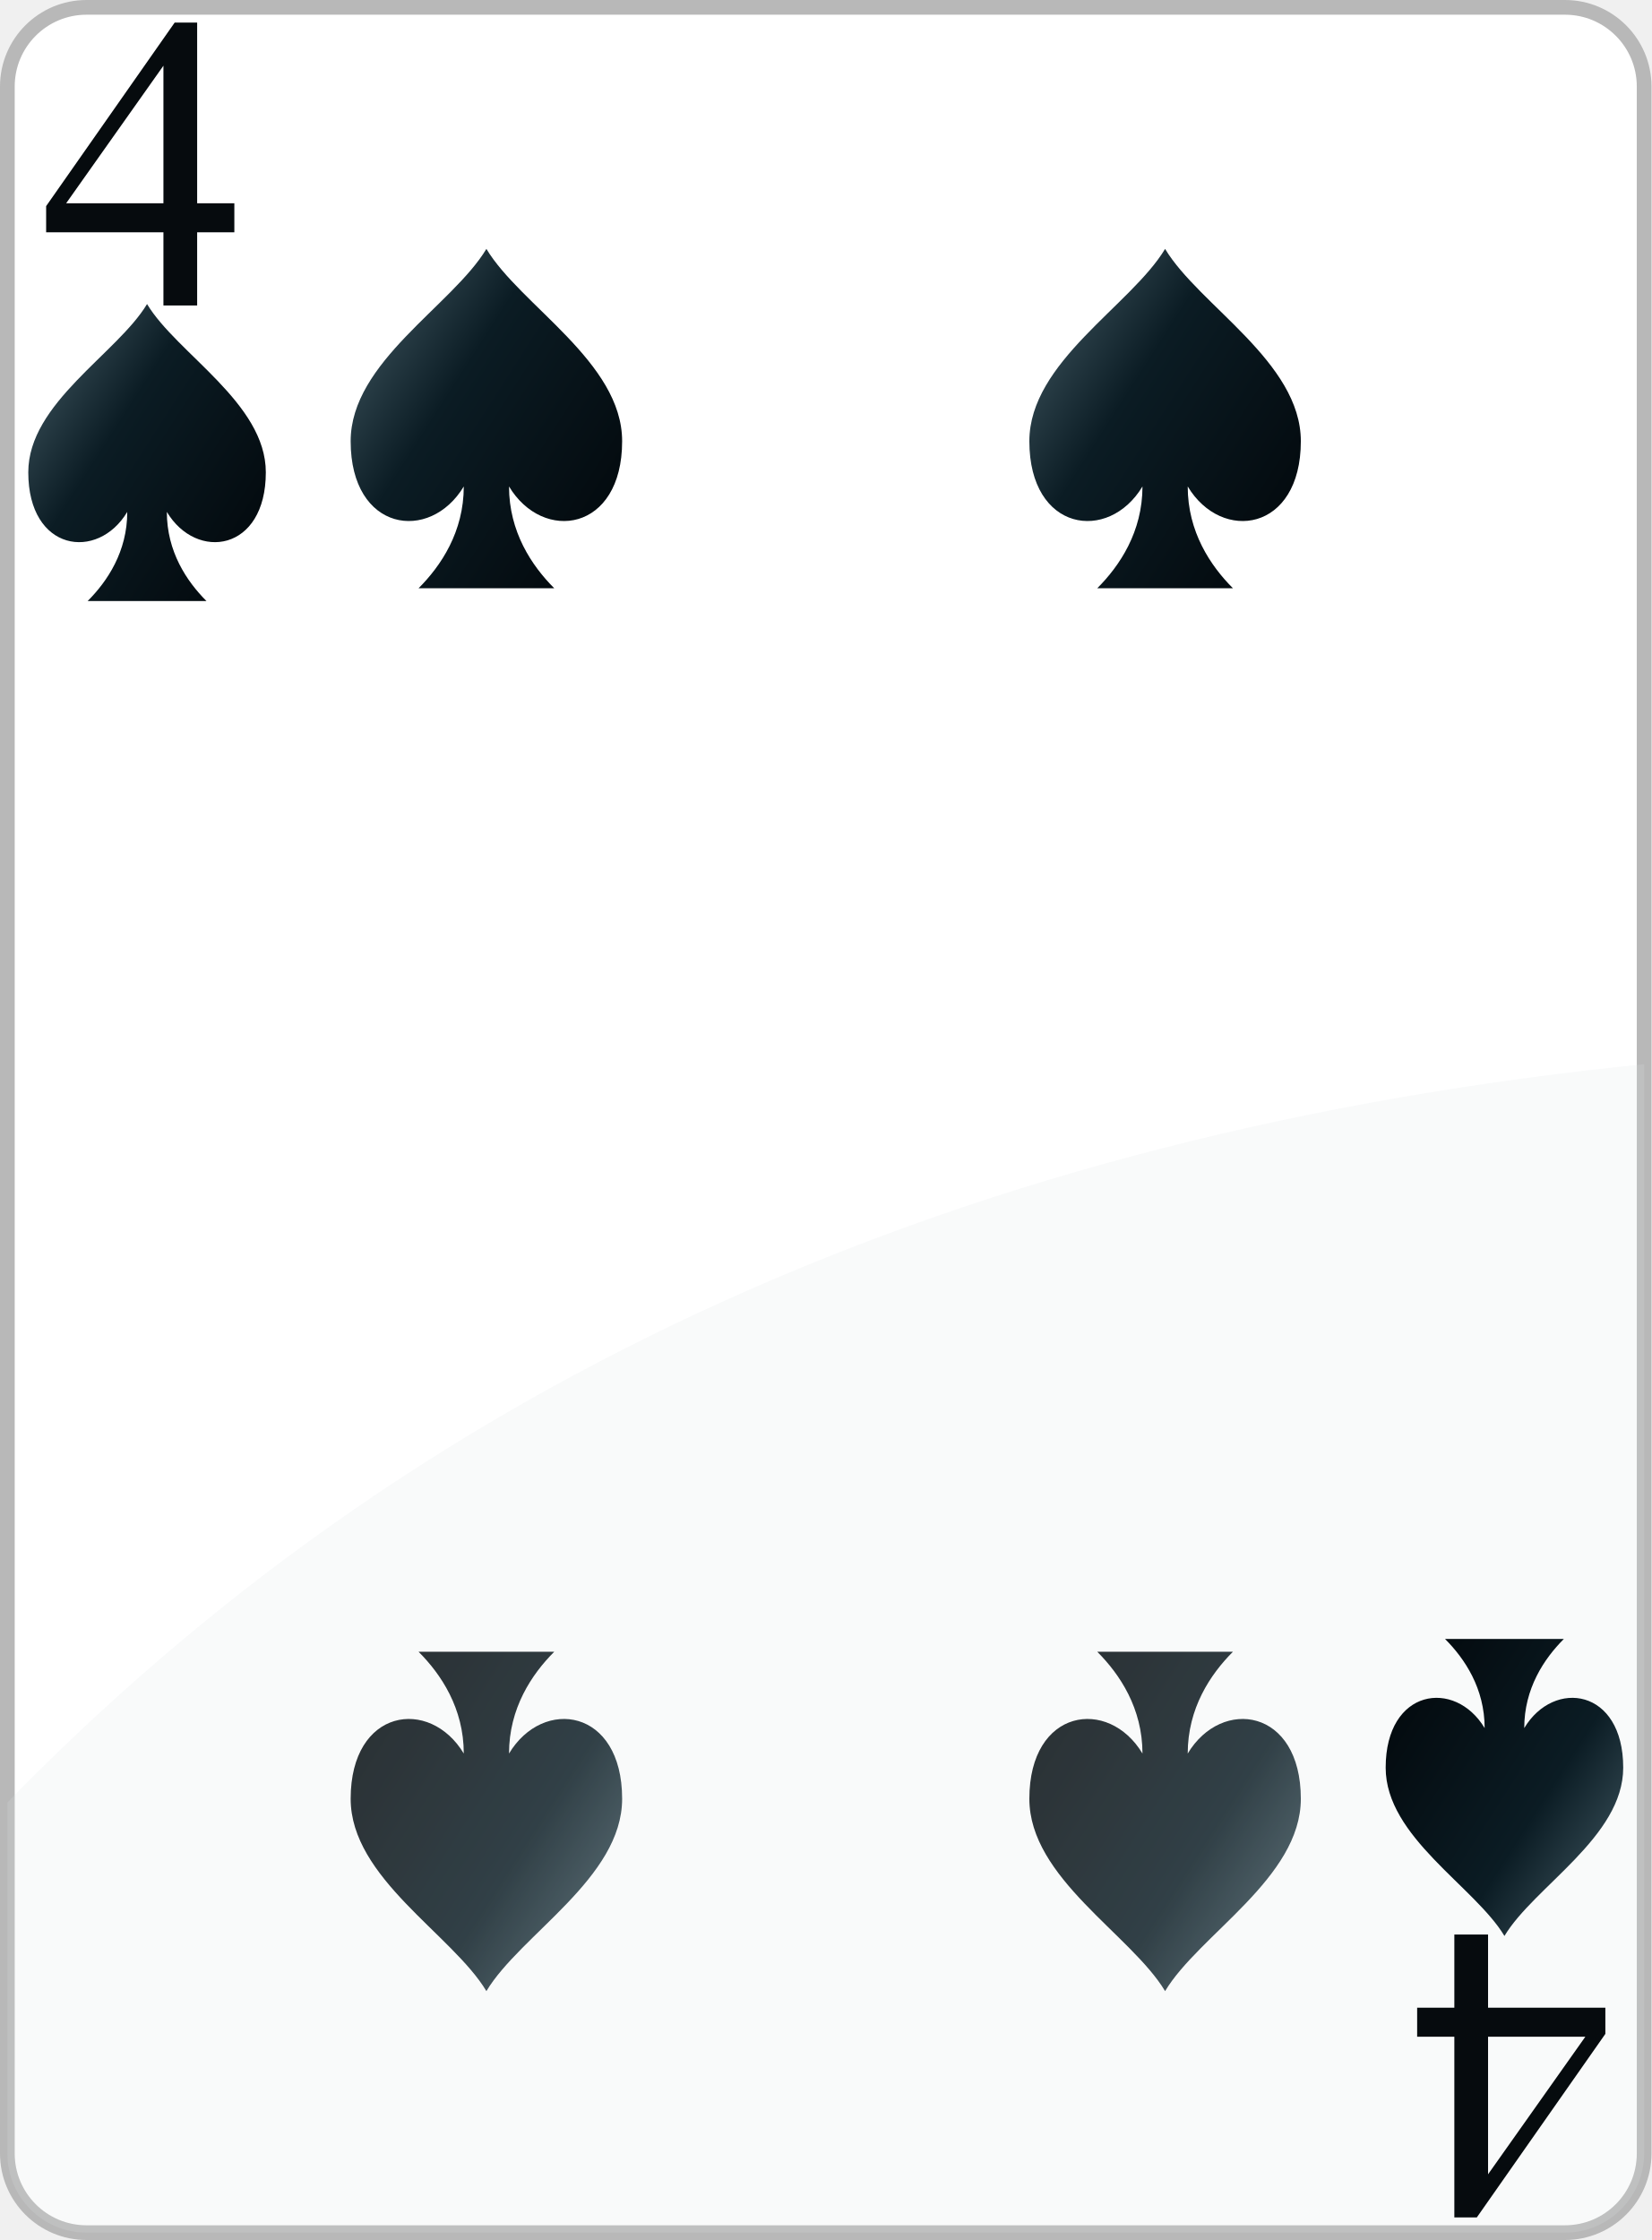
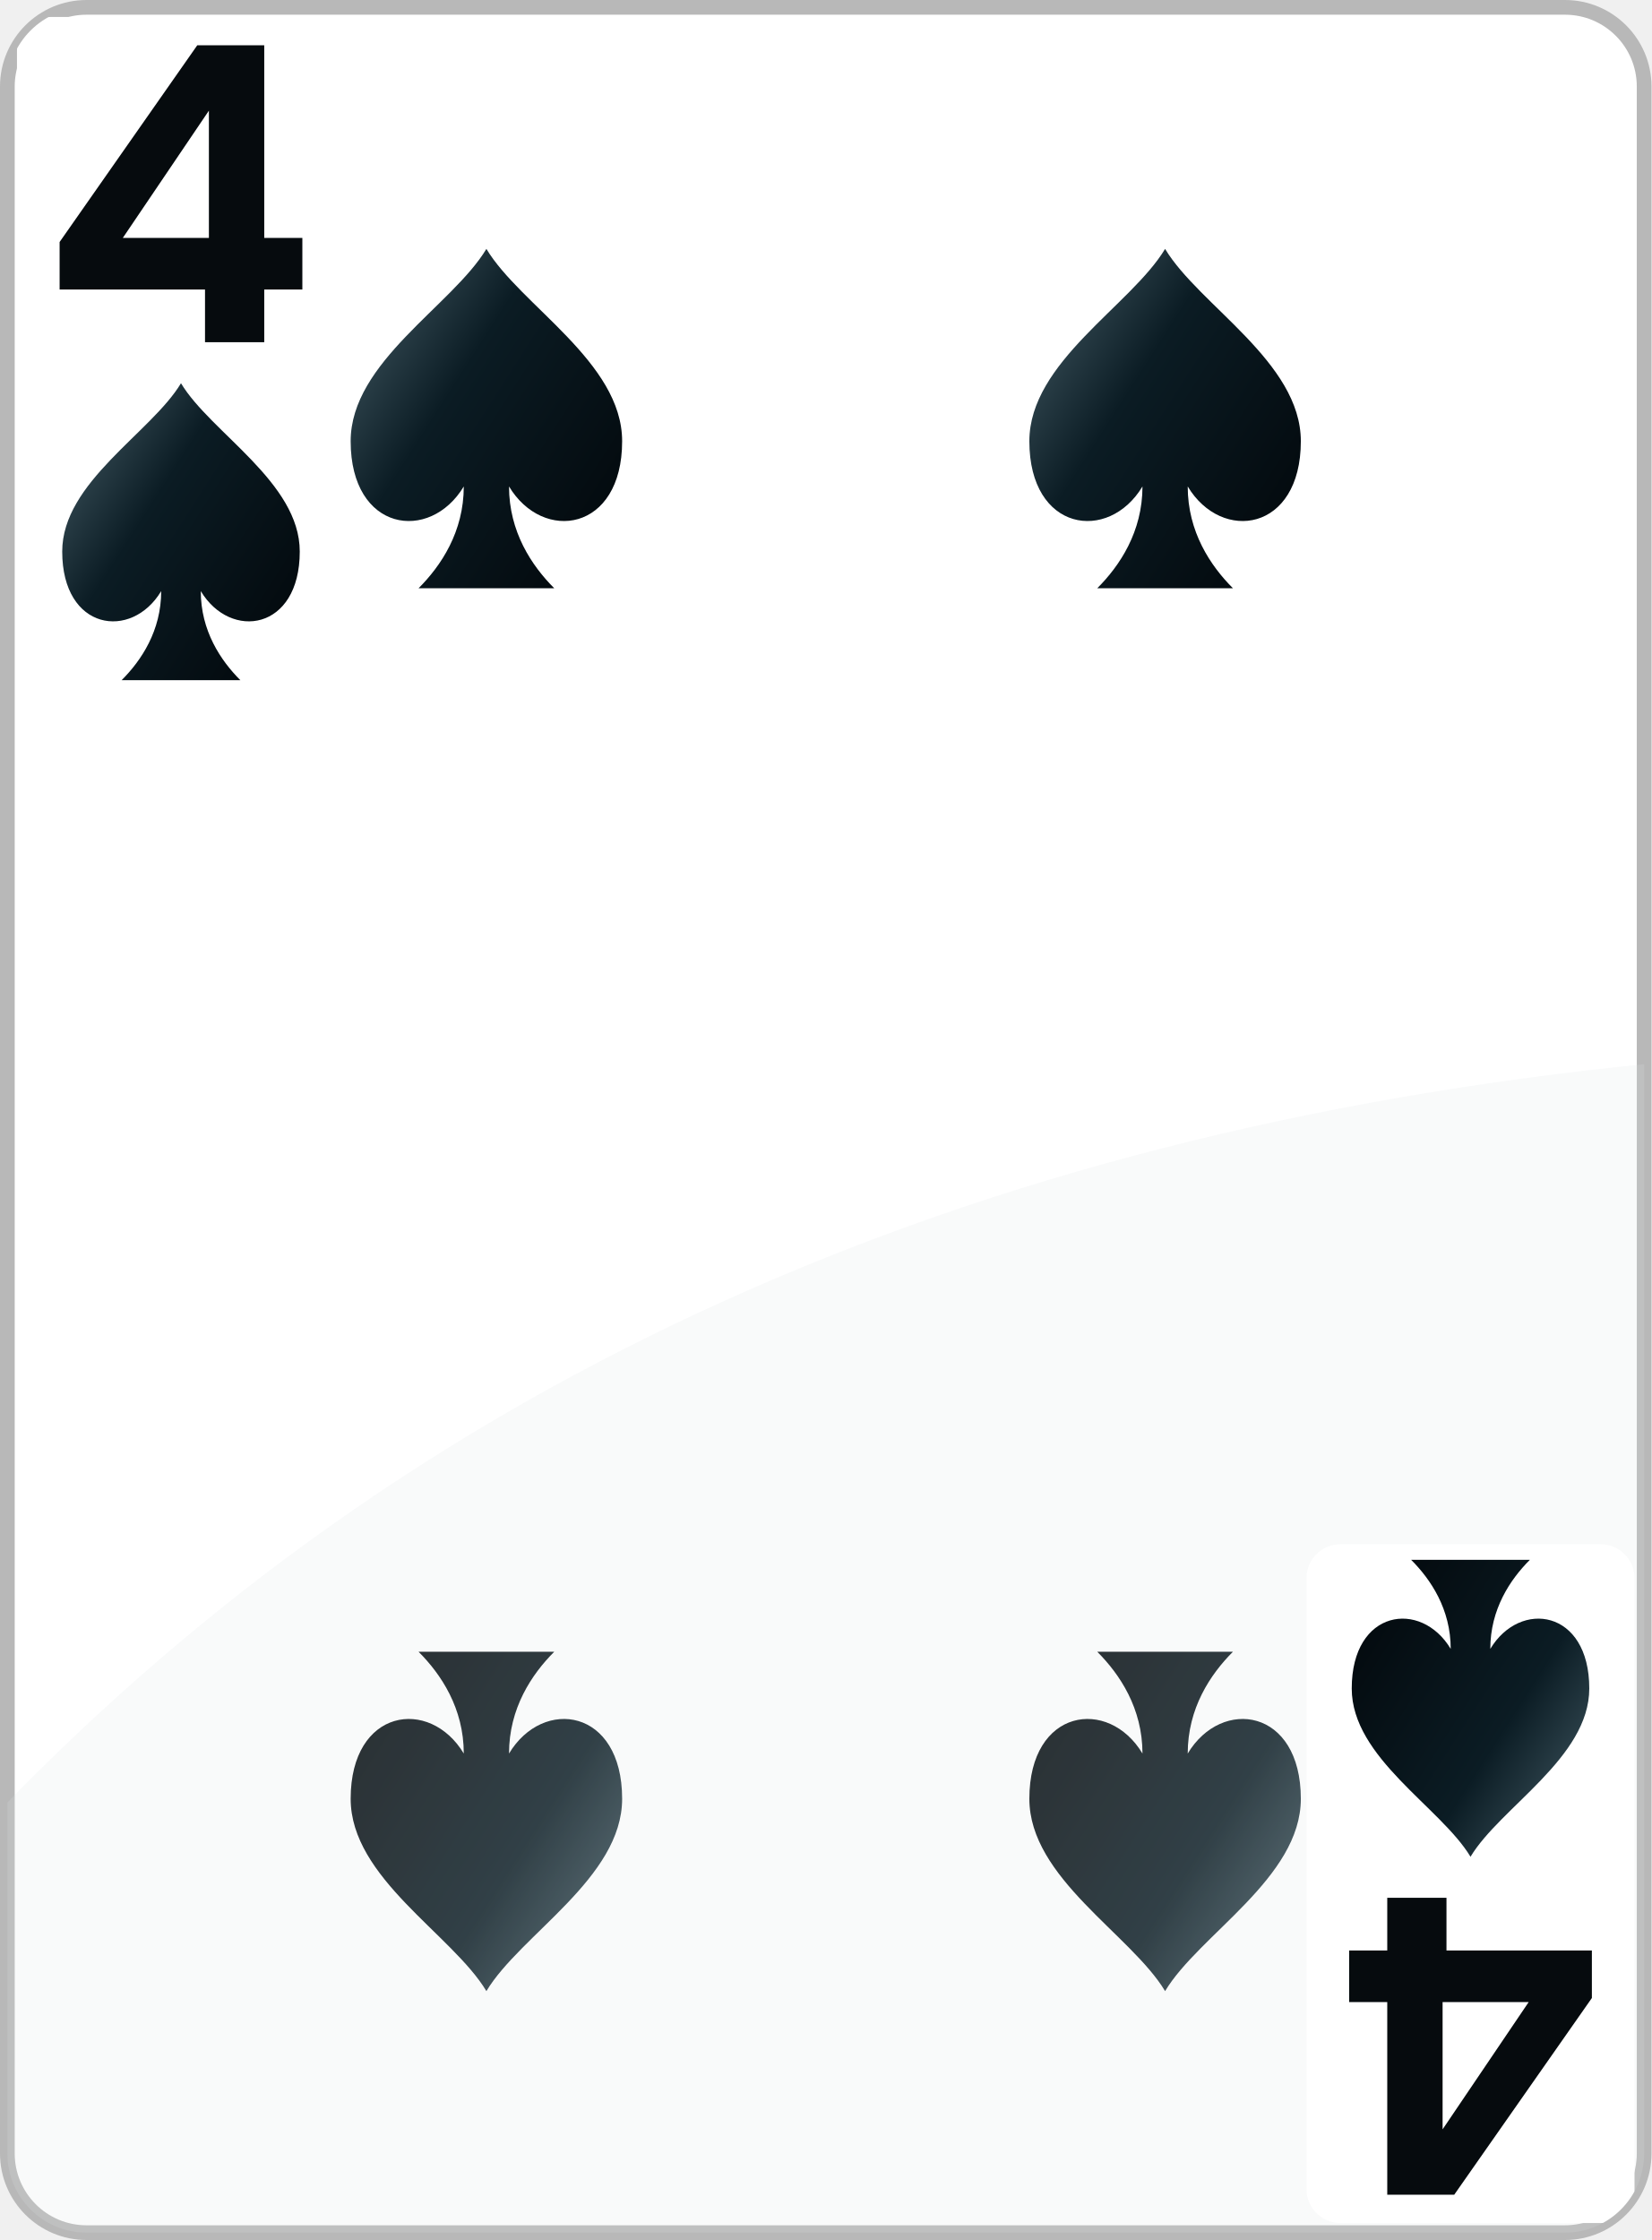
<svg xmlns="http://www.w3.org/2000/svg" xmlns:xlink="http://www.w3.org/1999/xlink" viewBox="0 0 146 198" color="#060b0e">
  <defs>
    <linearGradient id="ink" x1="0" y1="0" x2="1" y2=".8" gradientUnits="objectBoundingBox">
      <stop stop-color="#4a626c" />
      <stop offset=".43" stop-color="#0b1c24" />
      <stop offset="1" stop-color="#03090d" />
    </linearGradient>
    <path id="pip" d="M0-15C-3-10-12-5-12 2C-12 10-5 11-2 6C-2 10-4 13-6 15H6C4 13 2 10 2 6C5 11 12 10 12 2C12-5 3-10 0-15Z" fill="url(#ink)" />
    <clipPath id="card">
      <rect x=".65" y=".65" width="144.7" height="196.7" rx="7" />
    </clipPath>
    <g id="index">
-       <g fill="currentColor" transform="translate(3.5 27) scale(0.01806641 -0.01806641)">
-         <path d="M953 500V358H771V0H606V358H32V486L661 1384H771V500ZM606 500V1173L130 500Z" transform="translate(0 0)" />
-       </g>
-       <use xlink:href="#pip" transform="translate(13 40) rotate(0) scale(0.875)" />
+       <rect x="1.5" y="1.5" width="29" height="60" rx="3" fill="#fff" />
+       <svg x="1" y="2" width="30" height="34" viewBox="0 0 32 36">
+         <path fill="currentColor" d="M18.266 30.0V25.03H4.555V20.55L17.537 2.0H23.851V20.165H27.445V25.03H23.851V30.0ZM10.515 20.165H18.632V8.166Z" />
+       </svg>
+       <use xlink:href="#pip" transform="translate(16 47) rotate(0) scale(0.875)" />
    </g>
  </defs>
  <rect x=".65" y=".65" width="144.7" height="196.7" rx="7" fill="#fff" stroke="#b8b8b8" stroke-width="1.3" />
  <g clip-path="url(#card)">
    <use xlink:href="#pip" transform="translate(43 37) rotate(0) scale(1)" />
    <use xlink:href="#pip" transform="translate(103 37) rotate(0) scale(1)" />
    <use xlink:href="#pip" transform="translate(43 161) rotate(180) scale(1)" />
    <use xlink:href="#pip" transform="translate(103 161) rotate(180) scale(1)" />
    <path d="M0 160Q55 103 146 94V198H0Z" fill="#dce2e6" opacity=".18" />
    <use xlink:href="#index" />
    <use xlink:href="#index" transform="rotate(180 73 99)" />
  </g>
</svg>
